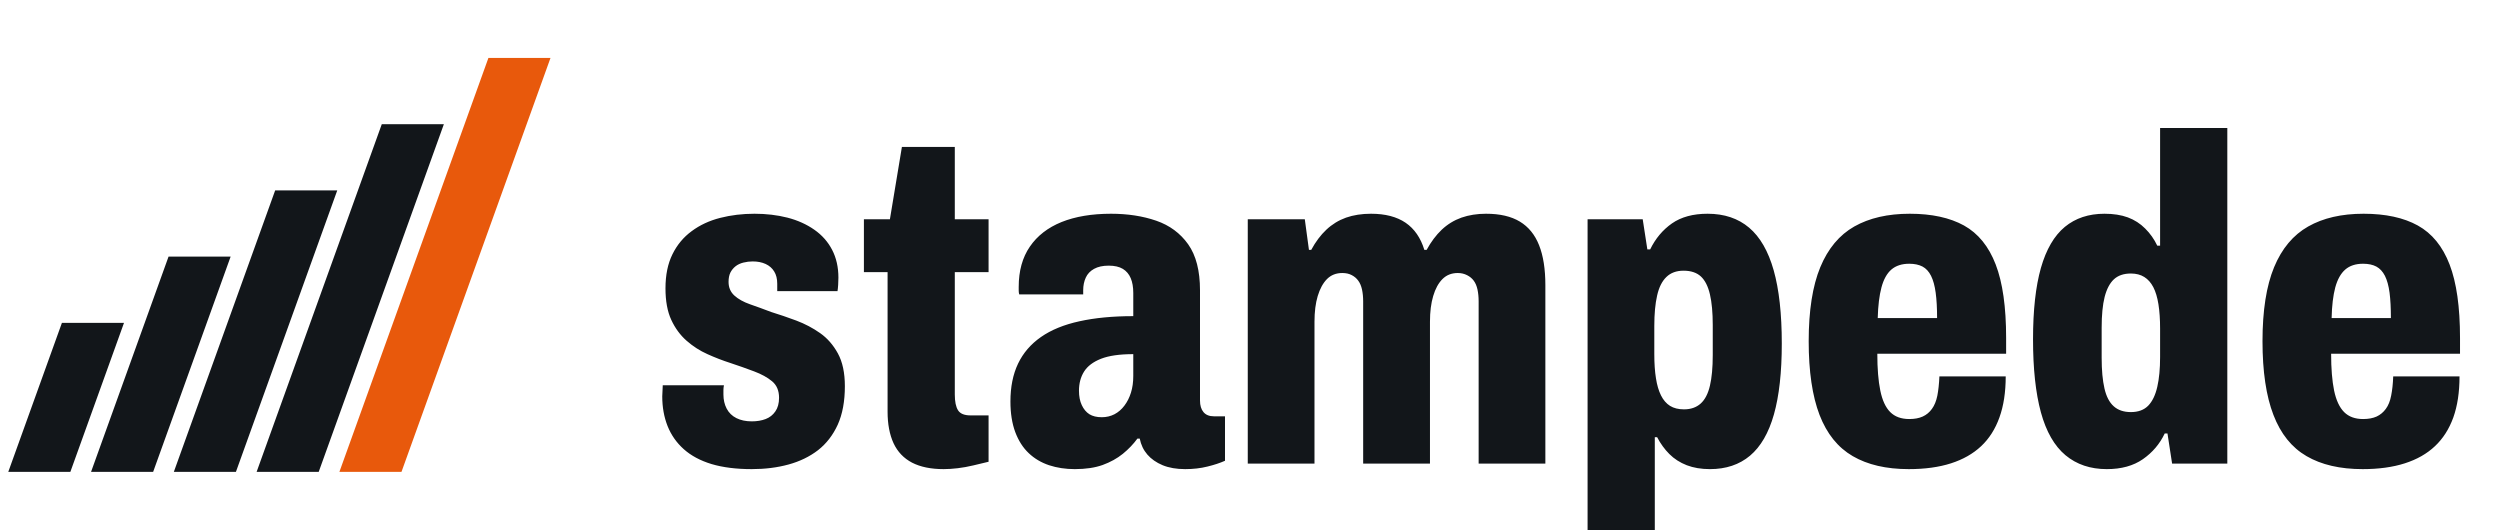
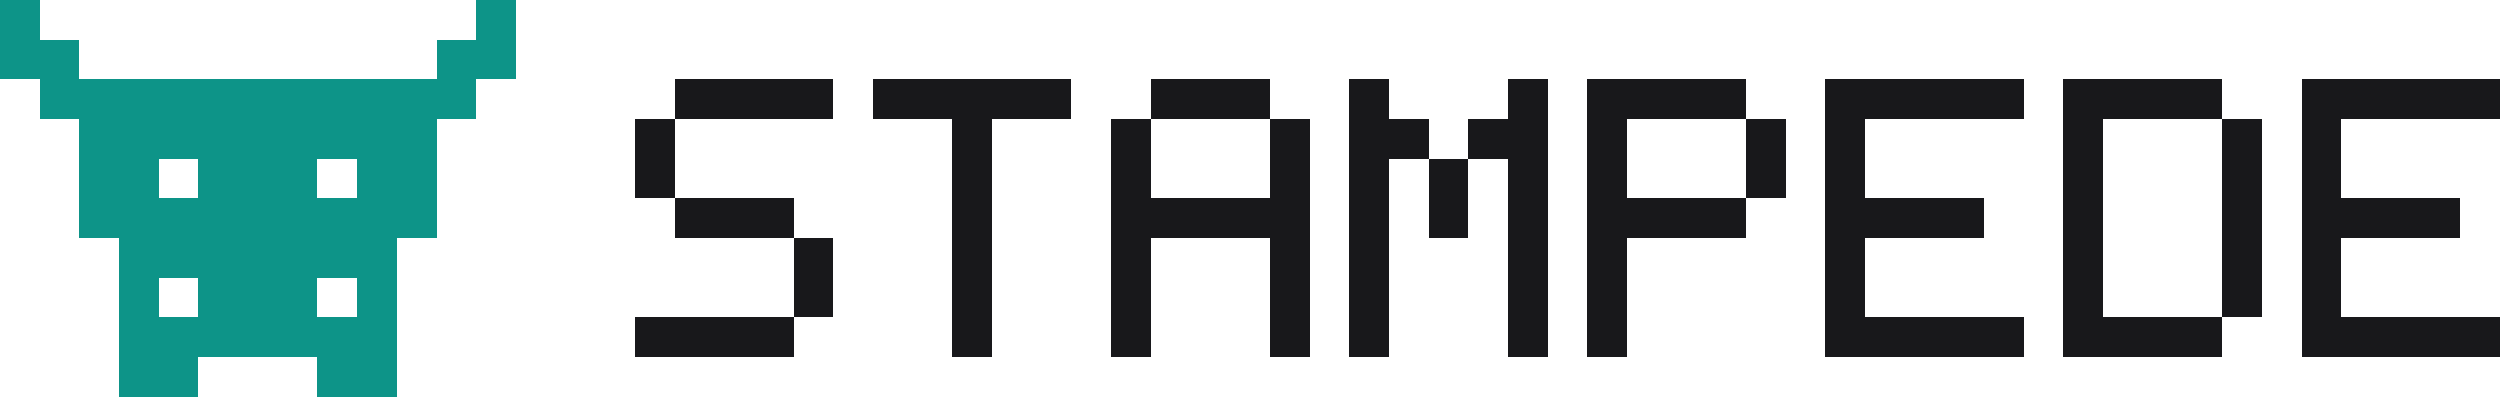
- <svg xmlns="http://www.w3.org/2000/svg" viewBox="0 0 302 64" width="302" height="64" role="img" aria-label="Stampede">
-   <polygon points="1,57 8.5,57 14.98,39 7.48,39" fill="#12161A" />
-   <polygon points="11,57 18.5,57 27.86,31 20.36,31" fill="#12161A" />
-   <polygon points="21,57 28.5,57 40.74,23 33.24,23" fill="#12161A" />
-   <polygon points="31,57 38.5,57 53.62,15 46.12,15" fill="#12161A" />
-   <polygon points="41,57 48.5,57 66.5,7 59,7" fill="#E8590C" />
-   <path d="M90.81 56.67L90.81 56.67Q88.01 56.67 85.96 56.06Q83.92 55.44 82.60 54.26Q81.29 53.09 80.64 51.46Q80 49.84 80 47.88L80 47.88Q80 47.60 80.03 47.24Q80.06 46.87 80.06 46.54L80.06 46.54L87.45 46.54Q87.39 46.87 87.39 47.12Q87.39 47.38 87.39 47.66L87.39 47.66Q87.39 48.61 87.78 49.36Q88.18 50.12 88.96 50.51Q89.74 50.90 90.81 50.90L90.81 50.90Q91.76 50.90 92.49 50.62Q93.22 50.34 93.66 49.70Q94.11 49.06 94.11 48.05L94.11 48.05Q94.11 46.76 93.27 46.06Q92.43 45.36 91.09 44.86Q89.74 44.35 88.23 43.85L88.23 43.85Q86.83 43.40 85.46 42.78Q84.09 42.17 82.94 41.16Q81.79 40.15 81.09 38.64Q80.39 37.13 80.39 34.83L80.39 34.83Q80.39 32.42 81.23 30.72Q82.07 29.01 83.56 27.92Q85.04 26.82 87 26.32Q88.96 25.82 91.14 25.82L91.14 25.82Q93.27 25.82 95.12 26.29Q96.97 26.77 98.37 27.75Q99.77 28.73 100.52 30.18Q101.28 31.64 101.28 33.54L101.28 33.54Q101.28 33.94 101.25 34.41Q101.22 34.89 101.17 35.17L101.17 35.17L93.89 35.17L93.89 34.27Q93.89 33.38 93.52 32.79Q93.16 32.20 92.49 31.89Q91.82 31.58 90.92 31.58L90.92 31.58Q90.36 31.58 89.80 31.72Q89.24 31.86 88.85 32.17Q88.46 32.48 88.23 32.93Q88.01 33.38 88.01 34.05L88.01 34.05Q88.01 35.06 88.71 35.70Q89.41 36.34 90.61 36.76Q91.82 37.18 93.16 37.69L93.16 37.69Q94.62 38.14 96.18 38.72Q97.75 39.31 99.07 40.24Q100.38 41.16 101.22 42.70Q102.06 44.24 102.06 46.65L102.06 46.65Q102.06 49.39 101.20 51.30Q100.33 53.20 98.82 54.38Q97.30 55.55 95.26 56.11Q93.22 56.67 90.81 56.67ZM113.99 56.67L113.99 56.67Q111.70 56.67 110.18 55.89Q108.67 55.10 107.94 53.54Q107.22 51.97 107.22 49.73L107.22 49.73L107.22 32.87L104.36 32.87L104.36 26.49L107.50 26.49L108.95 17.75L115.34 17.75L115.34 26.49L119.42 26.49L119.42 32.87L115.34 32.87L115.34 47.66Q115.34 48.94 115.73 49.56Q116.12 50.18 117.24 50.18L117.24 50.18L119.42 50.18L119.42 55.78Q118.53 56 117.58 56.22Q116.62 56.45 115.70 56.56Q114.78 56.67 113.99 56.67ZM129.84 56.67L129.84 56.67Q128.16 56.67 126.73 56.20Q125.30 55.72 124.27 54.74Q123.23 53.76 122.64 52.19Q122.06 50.62 122.06 48.50L122.06 48.50Q122.06 45.86 122.98 43.93Q123.90 42 125.75 40.71Q127.60 39.42 130.40 38.81Q133.20 38.19 136.90 38.19L136.90 38.19L136.90 35.39Q136.90 34.33 136.59 33.60Q136.28 32.87 135.64 32.48Q134.99 32.09 133.93 32.09L133.93 32.09Q132.86 32.09 132.16 32.48Q131.46 32.87 131.16 33.54Q130.85 34.22 130.85 35.06L130.85 35.06L130.85 35.56L123.12 35.56Q123.06 35.34 123.06 35.11Q123.06 34.89 123.06 34.66L123.06 34.66Q123.06 31.75 124.41 29.79Q125.75 27.83 128.24 26.82Q130.74 25.82 134.21 25.82L134.21 25.82Q137.23 25.82 139.67 26.66Q142.10 27.50 143.53 29.51Q144.96 31.53 144.96 35.06L144.96 35.06L144.96 48.38Q144.96 49.28 145.38 49.78Q145.80 50.29 146.64 50.29L146.64 50.29L147.98 50.29L147.98 55.66Q147.09 56.06 145.86 56.36Q144.62 56.67 143.17 56.67L143.17 56.67Q141.60 56.67 140.45 56.20Q139.30 55.72 138.60 54.91Q137.90 54.10 137.68 52.98L137.68 52.98L137.40 52.98Q136.67 53.98 135.64 54.82Q134.60 55.66 133.20 56.17Q131.80 56.67 129.84 56.67ZM133.09 50.40L133.09 50.40Q133.93 50.40 134.63 50.04Q135.33 49.67 135.83 49Q136.34 48.33 136.62 47.43Q136.90 46.54 136.90 45.42L136.90 45.42L136.90 42.78Q134.43 42.78 133.00 43.34Q131.58 43.90 130.96 44.88Q130.34 45.86 130.34 47.21L130.34 47.21Q130.34 48.22 130.68 48.94Q131.02 49.67 131.60 50.04Q132.19 50.40 133.09 50.40ZM158.79 56L150.73 56L150.73 26.49L157.62 26.49L158.12 30.18L158.40 30.18Q159.18 28.73 160.22 27.75Q161.26 26.77 162.60 26.29Q163.94 25.82 165.62 25.82L165.62 25.82Q168.20 25.82 169.80 26.91Q171.39 28 172.06 30.18L172.06 30.18L172.34 30.18Q173.13 28.73 174.16 27.75Q175.20 26.77 176.54 26.29Q177.89 25.82 179.51 25.82L179.51 25.82Q182.03 25.82 183.60 26.77Q185.17 27.72 185.92 29.62Q186.68 31.53 186.68 34.44L186.68 34.44L186.68 56L178.62 56L178.62 36.40Q178.62 35.62 178.48 34.97Q178.34 34.33 178.03 33.91Q177.72 33.49 177.22 33.24Q176.71 32.98 176.10 32.98L176.10 32.98Q174.98 32.98 174.25 33.71Q173.52 34.44 173.13 35.76Q172.74 37.07 172.74 38.86L172.74 38.86L172.74 56L164.67 56L164.67 36.40Q164.67 35.62 164.53 34.97Q164.39 34.33 164.08 33.91Q163.78 33.49 163.30 33.24Q162.82 32.98 162.15 32.98L162.15 32.98Q161.03 32.98 160.30 33.71Q159.58 34.44 159.18 35.76Q158.79 37.07 158.79 38.86L158.79 38.86L158.79 56ZM199.90 66.64L191.78 66.64L191.78 26.49L198.44 26.49L199 30.13L199.34 30.13Q200.29 28.17 201.97 26.99Q203.65 25.82 206.28 25.82L206.28 25.82Q209.30 25.82 211.29 27.50Q213.28 29.18 214.26 32.65Q215.24 36.12 215.24 41.50L215.24 41.50Q215.24 46.70 214.29 50.06Q213.34 53.42 211.40 55.05Q209.47 56.67 206.56 56.67L206.56 56.67Q204.99 56.67 203.76 56.20Q202.53 55.72 201.66 54.85Q200.79 53.98 200.18 52.81L200.18 52.81L199.90 52.81L199.90 66.64ZM203.42 49.45L203.42 49.45Q204.66 49.45 205.44 48.75Q206.22 48.05 206.56 46.59Q206.90 45.14 206.90 42.90L206.90 42.90L206.90 39.26Q206.90 37.02 206.56 35.56Q206.22 34.10 205.47 33.40Q204.71 32.70 203.37 32.70L203.37 32.70Q202.08 32.70 201.30 33.46Q200.51 34.22 200.18 35.70Q199.84 37.18 199.84 39.37L199.84 39.37L199.84 42.78Q199.84 44.46 200.04 45.70Q200.23 46.93 200.65 47.77Q201.07 48.61 201.74 49.03Q202.42 49.45 203.42 49.45ZM230.58 56.67L230.58 56.67Q226.50 56.67 223.81 55.10Q221.12 53.54 219.80 50.12Q218.49 46.70 218.49 41.22L218.49 41.22Q218.49 35.67 219.89 32.28Q221.29 28.90 224.00 27.36Q226.72 25.82 230.70 25.82L230.70 25.82Q234.67 25.82 237.25 27.24Q239.82 28.67 241.08 31.95Q242.34 35.22 242.34 40.82L242.34 40.82L242.34 42.73L226.78 42.73Q226.78 45.42 227.14 47.18Q227.50 48.94 228.34 49.78Q229.18 50.62 230.64 50.62L230.64 50.62Q231.59 50.62 232.26 50.32Q232.94 50.01 233.38 49.39Q233.83 48.78 234.03 47.80Q234.22 46.82 234.28 45.47L234.28 45.47L242.29 45.47Q242.29 48.33 241.53 50.43Q240.78 52.53 239.32 53.90Q237.86 55.27 235.68 55.97Q233.50 56.67 230.58 56.67ZM226.83 38.42L226.83 38.42L234 38.42Q234 36.62 233.83 35.36Q233.66 34.10 233.27 33.32Q232.88 32.54 232.24 32.20Q231.59 31.86 230.64 31.86L230.64 31.86Q229.30 31.86 228.48 32.56Q227.67 33.26 227.28 34.72Q226.89 36.18 226.83 38.42ZM254.50 56.67L254.50 56.67Q251.53 56.67 249.51 54.99Q247.50 53.31 246.54 49.81Q245.59 46.31 245.59 40.99L245.59 40.99Q245.59 35.73 246.54 32.37Q247.50 29.01 249.43 27.41Q251.36 25.82 254.22 25.82L254.22 25.82Q255.84 25.82 257.04 26.26Q258.25 26.71 259.14 27.61Q260.04 28.50 260.60 29.68L260.60 29.68L260.94 29.68L260.94 15.46L269.06 15.46L269.06 56L262.39 56L261.83 52.36L261.50 52.36Q260.60 54.26 258.86 55.47Q257.13 56.67 254.50 56.67ZM257.41 49.78L257.41 49.78Q258.75 49.78 259.51 49Q260.26 48.22 260.60 46.73Q260.94 45.25 260.94 43.12L260.94 43.12L260.94 39.70Q260.94 38.02 260.74 36.76Q260.54 35.50 260.12 34.69Q259.70 33.88 259.03 33.46Q258.36 33.04 257.41 33.04L257.41 33.04Q256.12 33.04 255.36 33.74Q254.61 34.44 254.24 35.87Q253.88 37.30 253.88 39.59L253.88 39.59L253.88 43.23Q253.88 45.47 254.22 46.93Q254.55 48.38 255.34 49.08Q256.12 49.78 257.41 49.78ZM285.41 56.67L285.41 56.67Q281.32 56.67 278.63 55.10Q275.94 53.54 274.63 50.12Q273.31 46.70 273.31 41.22L273.31 41.22Q273.31 35.67 274.71 32.28Q276.11 28.90 278.83 27.36Q281.54 25.82 285.52 25.82L285.52 25.82Q289.50 25.82 292.07 27.24Q294.65 28.67 295.91 31.95Q297.17 35.22 297.17 40.82L297.17 40.82L297.17 42.73L281.60 42.73Q281.60 45.42 281.96 47.18Q282.33 48.94 283.17 49.78Q284.01 50.62 285.46 50.62L285.46 50.62Q286.42 50.62 287.09 50.32Q287.76 50.01 288.21 49.39Q288.66 48.78 288.85 47.80Q289.05 46.82 289.10 45.47L289.10 45.47L297.11 45.47Q297.11 48.33 296.36 50.43Q295.60 52.53 294.14 53.90Q292.69 55.27 290.50 55.97Q288.32 56.67 285.41 56.67ZM281.66 38.42L281.66 38.42L288.82 38.42Q288.82 36.62 288.66 35.36Q288.49 34.10 288.10 33.32Q287.70 32.54 287.06 32.20Q286.42 31.86 285.46 31.86L285.46 31.86Q284.12 31.86 283.31 32.56Q282.50 33.26 282.10 34.72Q281.71 36.18 281.66 38.42Z" fill="#12161A" />
+ <svg xmlns="http://www.w3.org/2000/svg" viewBox="0 0 63 10" width="315" height="50" role="img" aria-label="Stampede" shape-rendering="crispEdges">
+   <path fill="#0D9488" d="M0 0h1v1h-1zM12 0h1v1h-1zM0 1h2v1h-2zM11 1h2v1h-2zM1 2h11v1h-11zM2 3h9v1h-9zM2 4h2v1h-2zM5 4h3v1h-3zM9 4h2v1h-2zM2 5h9v1h-9zM3 6h7v1h-7zM3 7h1v1h-1zM5 7h3v1h-3zM9 7h1v1h-1zM3 8h7v1h-7zM3 9h2v1h-2zM8 9h2v1h-2z" />
+   <path fill="#18181B" d="M17 2h4v1h-4zM22 2h5v1h-5zM29 2h3v1h-3zM34 2h1v1h-1zM38 2h1v1h-1zM40 2h4v1h-4zM46 2h5v1h-5zM52 2h4v1h-4zM58 2h5v1h-5zM16 3h1v1h-1zM24 3h1v1h-1zM28 3h1v1h-1zM32 3h1v1h-1zM34 3h2v1h-2zM37 3h2v1h-2zM40 3h1v1h-1zM44 3h1v1h-1zM46 3h1v1h-1zM52 3h1v1h-1zM56 3h1v1h-1zM58 3h1v1h-1zM16 4h1v1h-1zM24 4h1v1h-1zM28 4h1v1h-1zM32 4h1v1h-1zM34 4h1v1h-1zM36 4h1v1h-1zM38 4h1v1h-1zM40 4h1v1h-1zM44 4h1v1h-1zM46 4h1v1h-1zM52 4h1v1h-1zM56 4h1v1h-1zM58 4h1v1h-1zM17 5h3v1h-3zM24 5h1v1h-1zM28 5h5v1h-5zM34 5h1v1h-1zM36 5h1v1h-1zM38 5h1v1h-1zM40 5h4v1h-4zM46 5h4v1h-4zM52 5h1v1h-1zM56 5h1v1h-1zM58 5h4v1h-4zM20 6h1v1h-1zM24 6h1v1h-1zM28 6h1v1h-1zM32 6h1v1h-1zM34 6h1v1h-1zM38 6h1v1h-1zM40 6h1v1h-1zM46 6h1v1h-1zM52 6h1v1h-1zM56 6h1v1h-1zM58 6h1v1h-1zM20 7h1v1h-1zM24 7h1v1h-1zM28 7h1v1h-1zM32 7h1v1h-1zM34 7h1v1h-1zM38 7h1v1h-1zM40 7h1v1h-1zM46 7h1v1h-1zM52 7h1v1h-1zM56 7h1v1h-1zM58 7h1v1h-1zM16 8h4v1h-4zM24 8h1v1h-1zM28 8h1v1h-1zM32 8h1v1h-1zM34 8h1v1h-1zM38 8h1v1h-1zM40 8h1v1h-1zM46 8h5v1h-5zM52 8h4v1h-4zM58 8h5v1h-5z" />
</svg>
